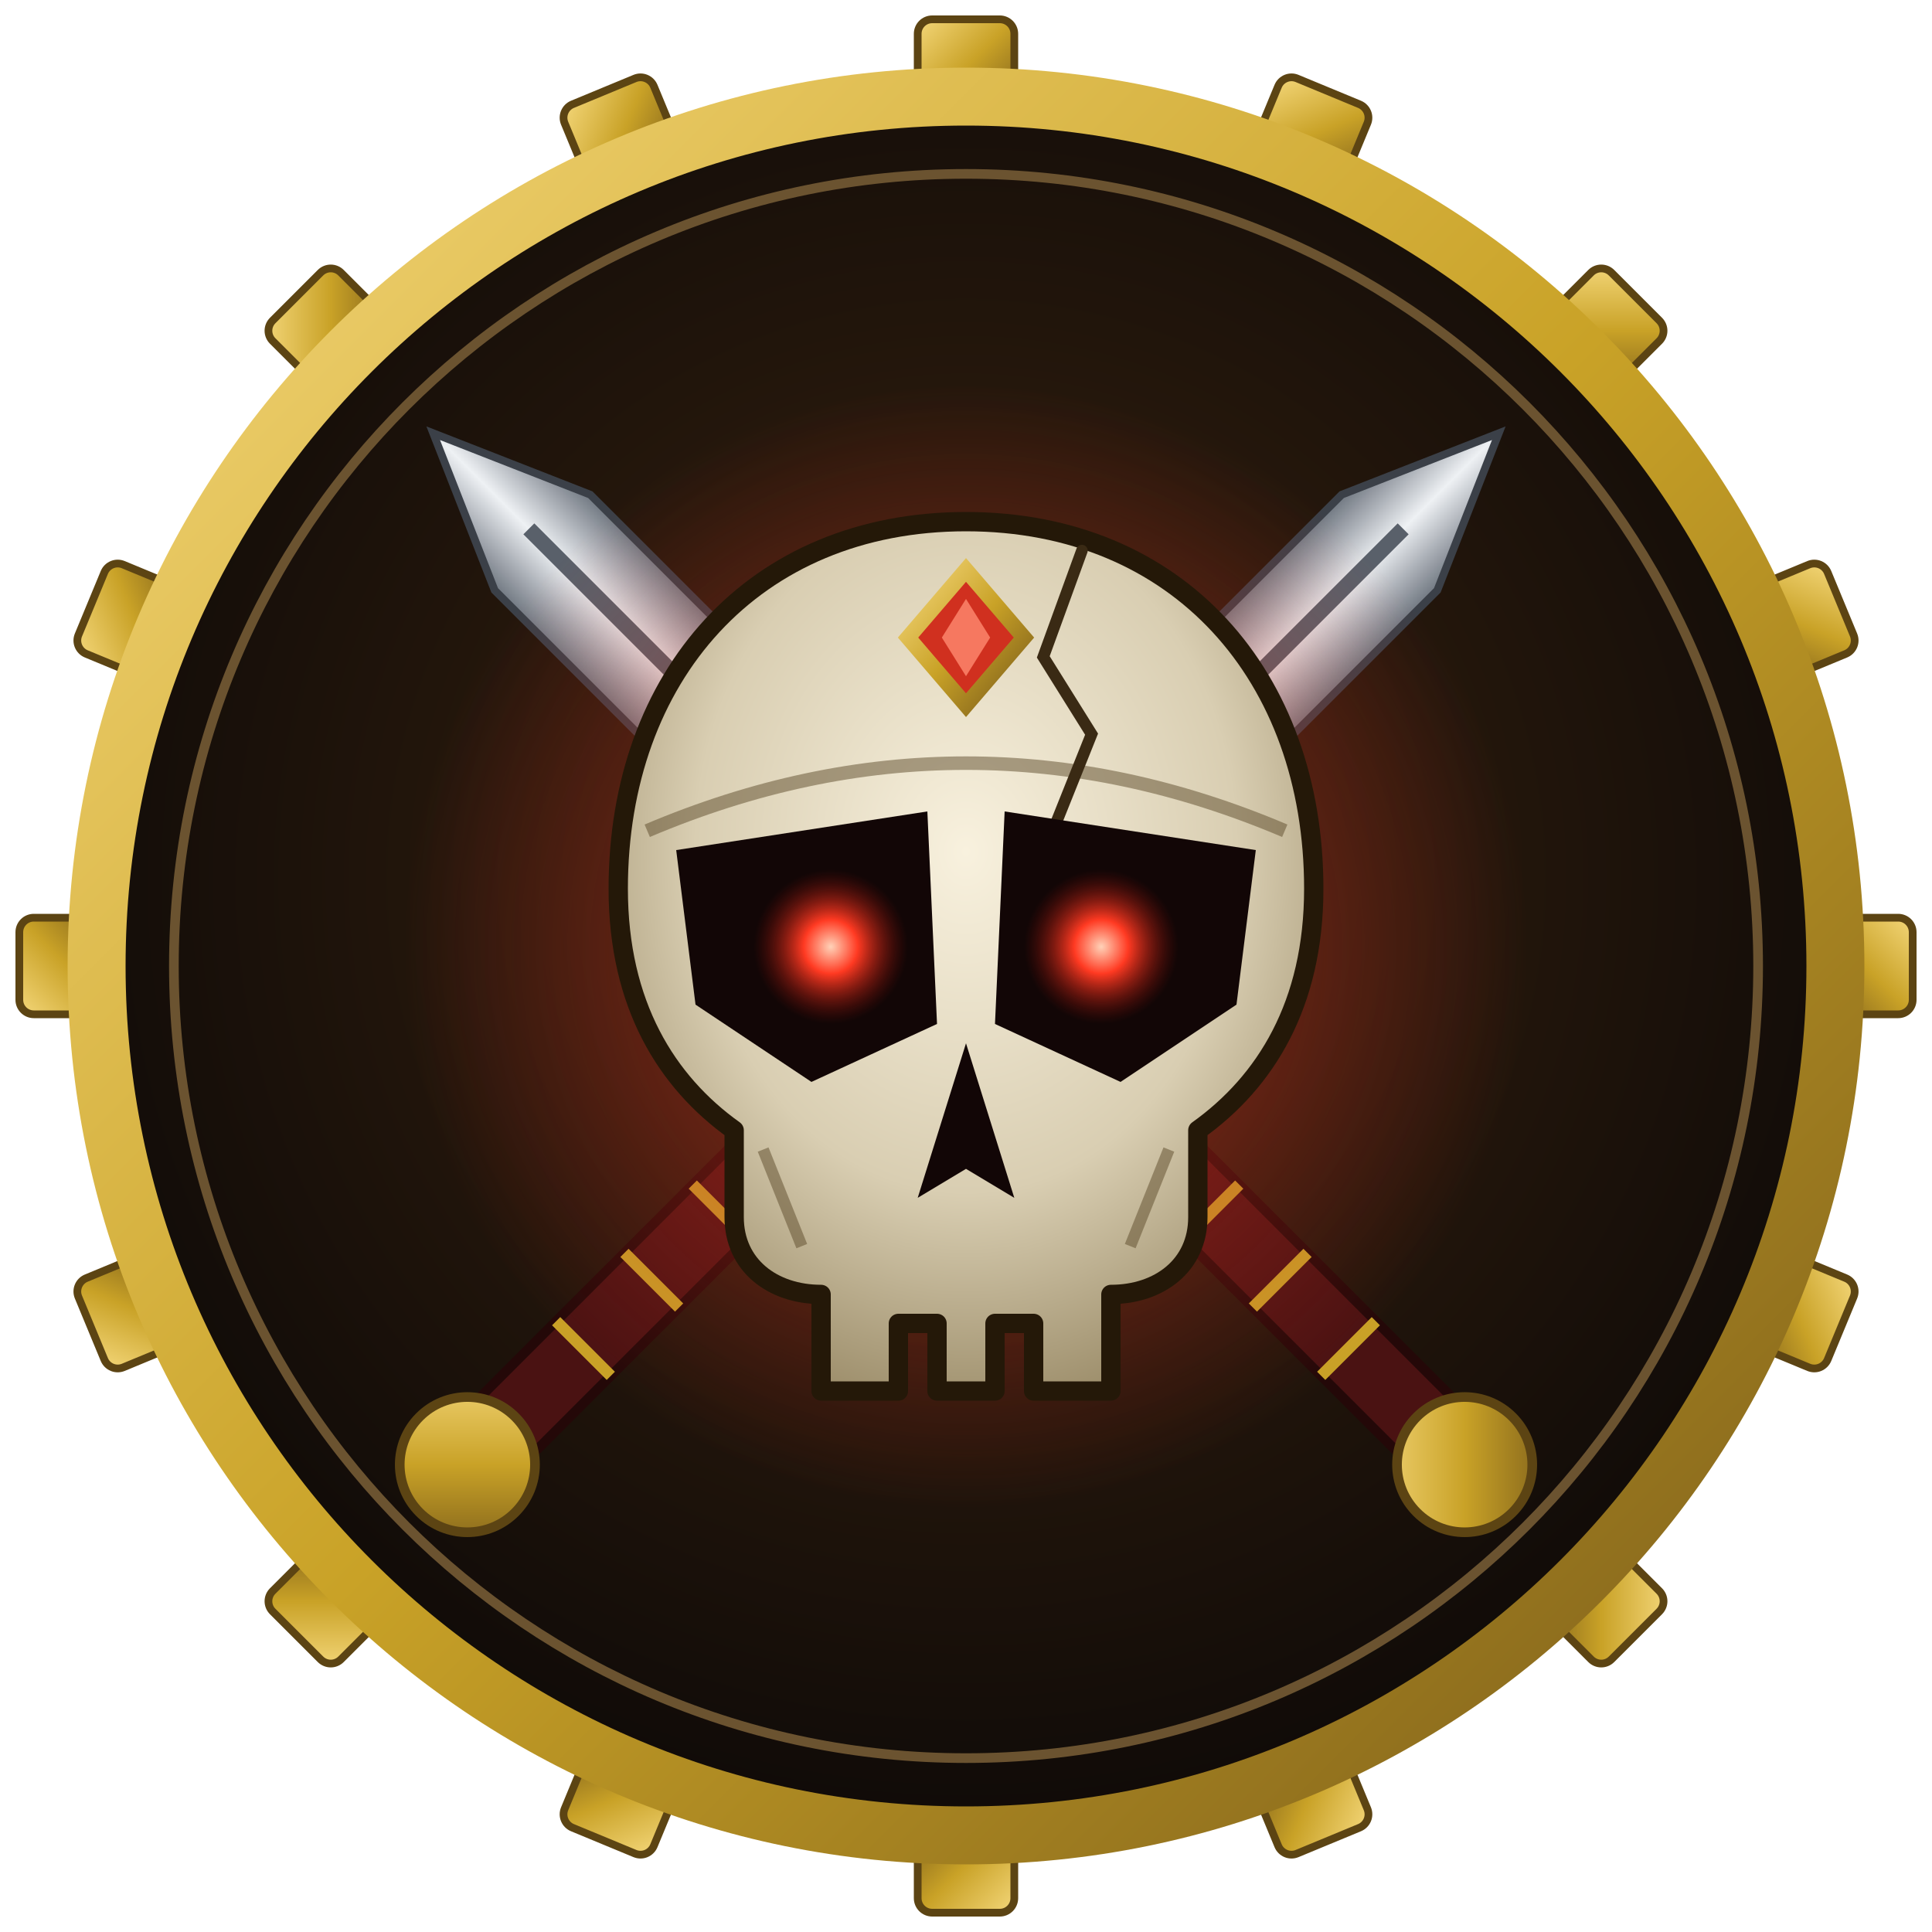
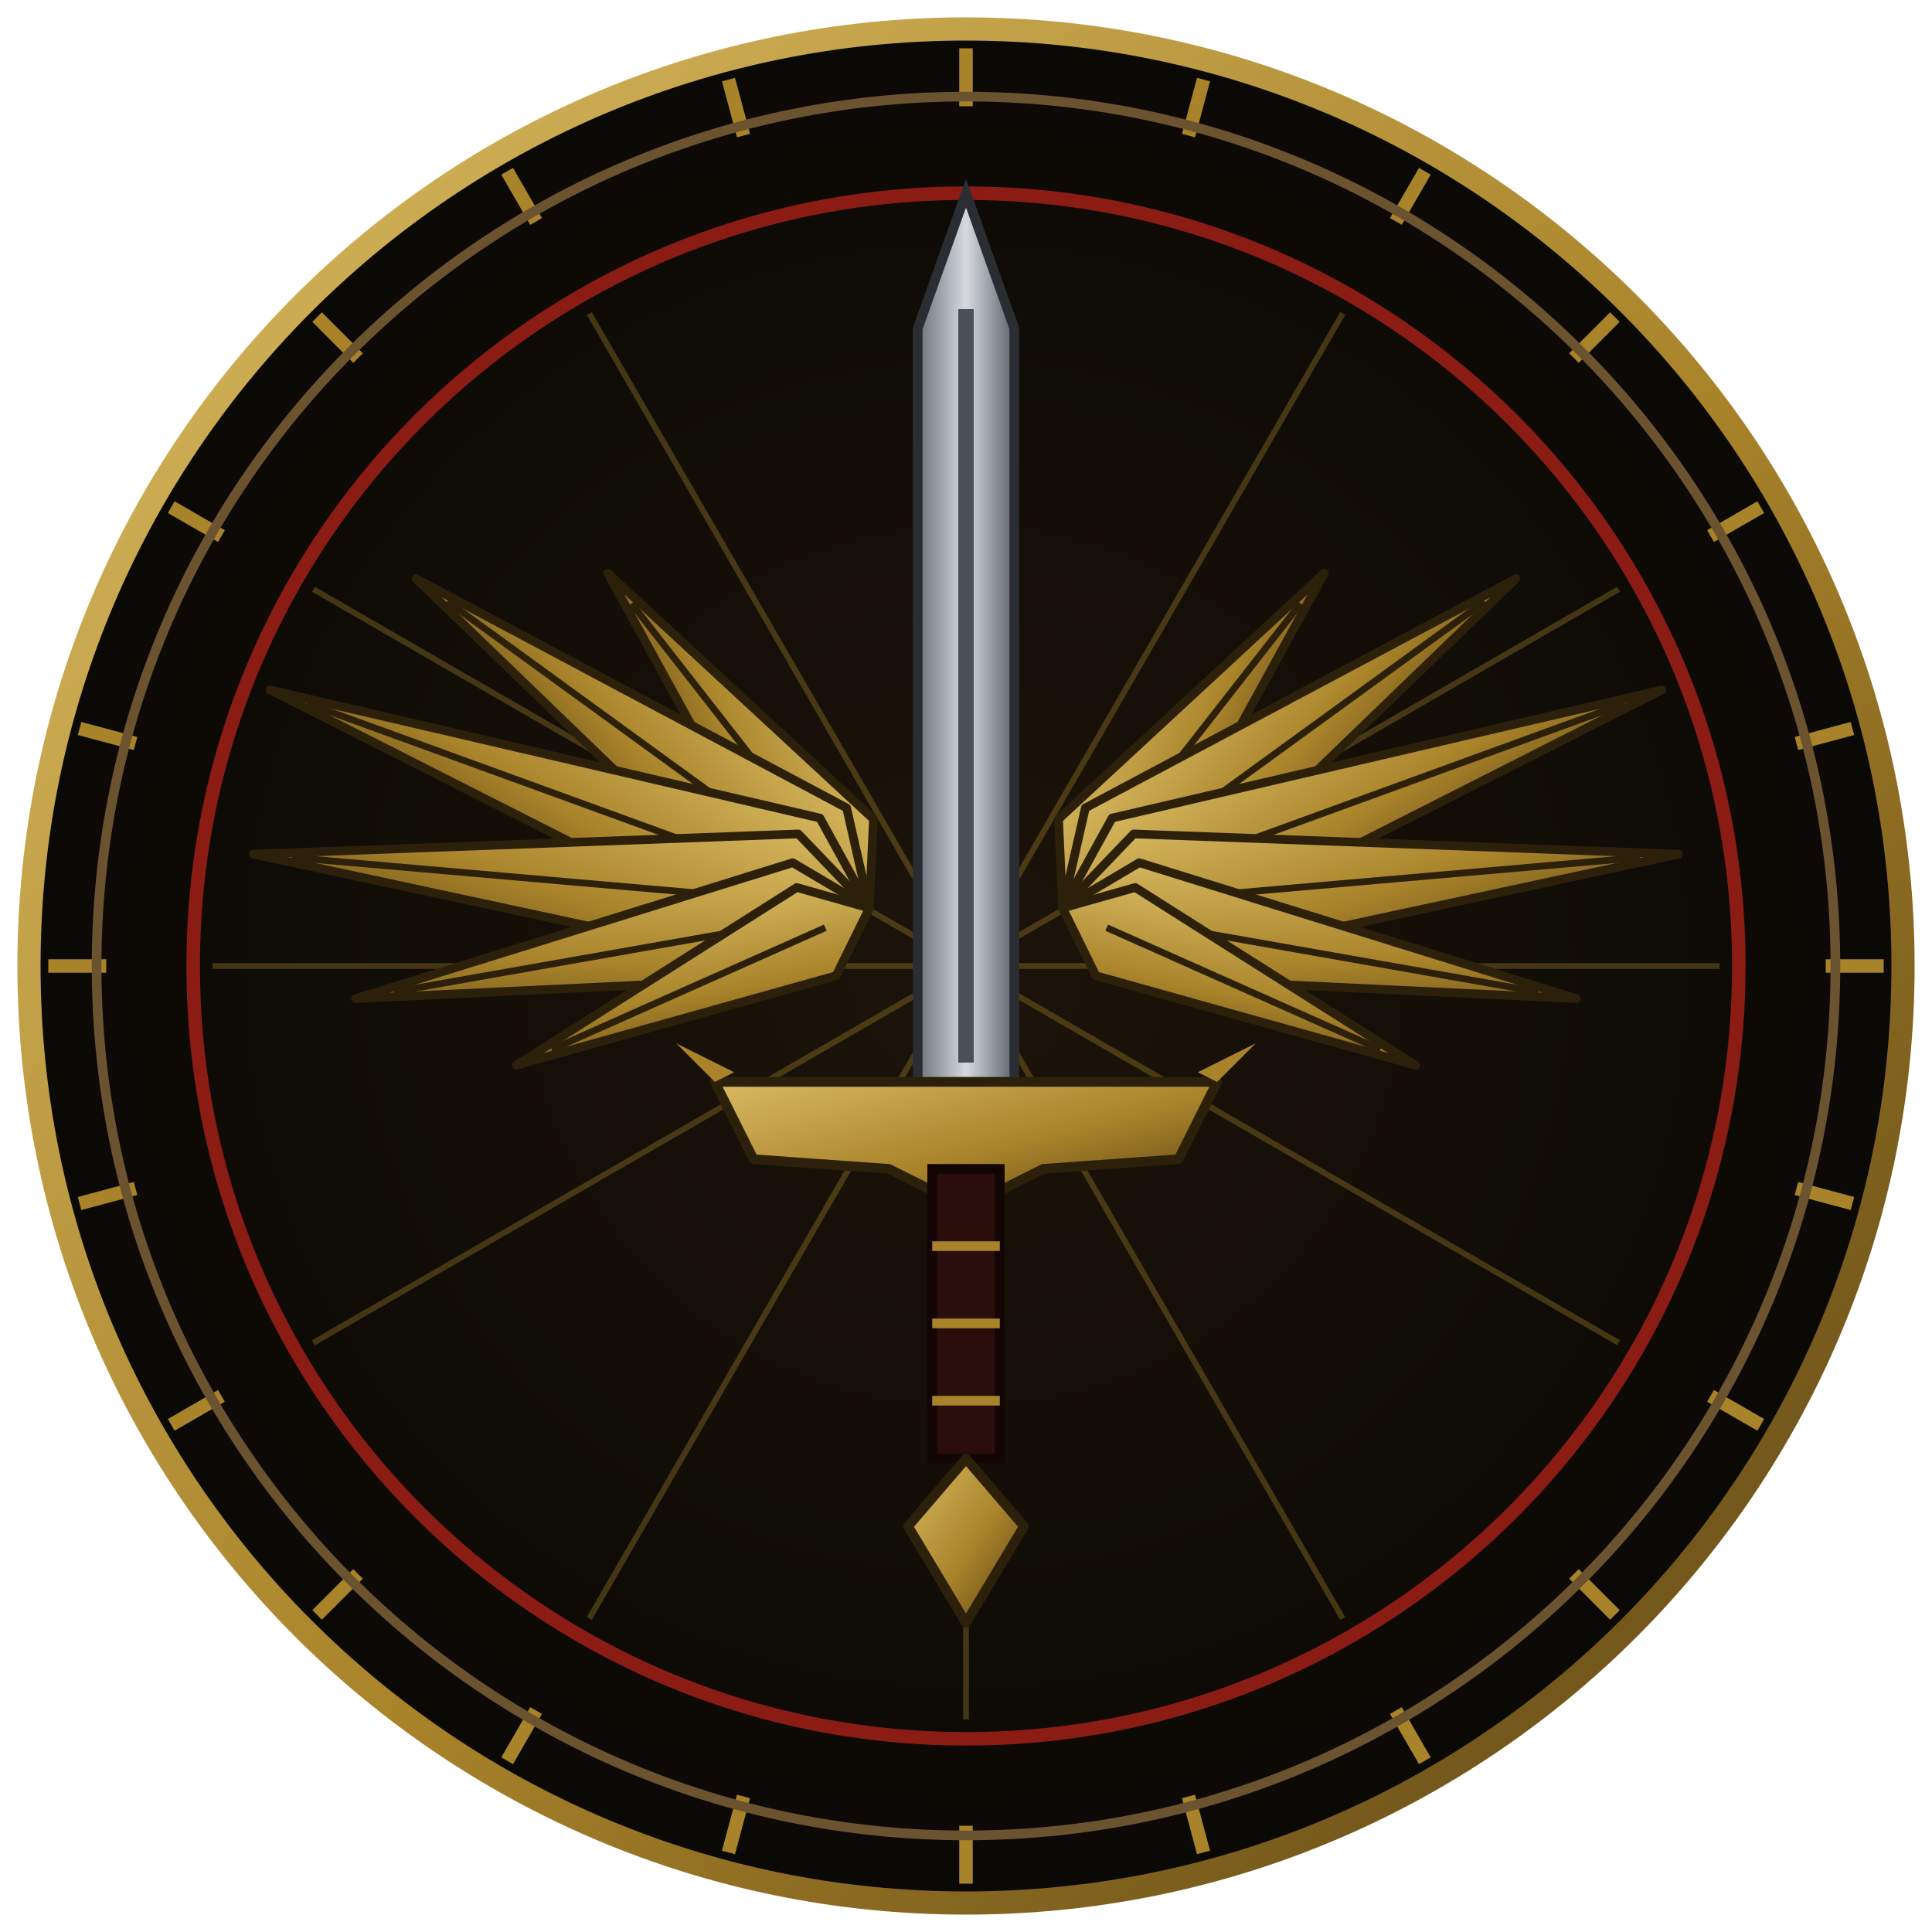
<svg xmlns="http://www.w3.org/2000/svg" width="200" height="200" viewBox="0 0 200 200" role="img" aria-labelledby="emblemTitle">
  <defs>
    <linearGradient id="gold" x1="0" y1="0" x2="1" y2="1">
-       <stop offset="0%" stop-color="#f4d77a" />
-       <stop offset="50%" stop-color="#c9a227" />
-       <stop offset="100%" stop-color="#7a5c1a" />
+       <stop offset="0%" stop-color="#d9bb62" />
+       <stop offset="55%" stop-color="#a8832a" />
+       <stop offset="100%" stop-color="#5a4214" />
    </linearGradient>
    <linearGradient id="steel" x1="0" y1="0" x2="1" y2="0">
-       <stop offset="0%" stop-color="#6f7680" />
-       <stop offset="50%" stop-color="#eef1f4" />
-       <stop offset="100%" stop-color="#6f7680" />
+       <stop offset="0%" stop-color="#6c727b" />
+       <stop offset="50%" stop-color="#d6dadf" />
+       <stop offset="100%" stop-color="#5d636c" />
    </linearGradient>
-     <radialGradient id="disc" cx="50%" cy="45%" r="60%">
-       <stop offset="0%" stop-color="#3b2410" />
-       <stop offset="100%" stop-color="#0b0807" />
+     <radialGradient id="disc" cx="50%" cy="50%" r="60%">
+       <stop offset="0%" stop-color="#1c1409" />
+       <stop offset="100%" stop-color="#070605" />
    </radialGradient>
-     <radialGradient id="aura" cx="50%" cy="50%" r="50%">
-       <stop offset="0%" stop-color="#d0301f" stop-opacity="0.75" />
-       <stop offset="100%" stop-color="#d0301f" stop-opacity="0" />
-     </radialGradient>
-     <radialGradient id="bone" cx="50%" cy="38%" r="65%">
-       <stop offset="0%" stop-color="#f8f1de" />
-       <stop offset="60%" stop-color="#d9ceb2" />
-       <stop offset="100%" stop-color="#9c8d6a" />
-     </radialGradient>
-     <radialGradient id="eye" cx="50%" cy="50%" r="50%">
-       <stop offset="0%" stop-color="#ffd2b8" />
-       <stop offset="35%" stop-color="#ff3a22" />
-       <stop offset="100%" stop-color="#7a0d08" stop-opacity="0" />
-     </radialGradient>
-     <g id="tooth">
-       <rect x="95" y="2" width="10" height="10" rx="1.5" fill="url(#gold)" stroke="#5c4413" stroke-width="0.8" />
+     <g id="ticks">
+       <line x1="100" y1="5" x2="100" y2="11" stroke="#a8832a" stroke-width="1.4" />
+       <line x1="100" y1="189" x2="100" y2="195" stroke="#a8832a" stroke-width="1.4" />
    </g>
-     <g id="sword">
-       <polygon points="100,22 107,38 107,118 93,118 93,38" fill="url(#steel)" stroke="#3b4048" stroke-width="0.8" />
-       <line x1="100" y1="36" x2="100" y2="116" stroke="#59606a" stroke-width="1.6" />
-       <path d="M76 118 L124 118 L120 127 L80 127 Z" fill="url(#gold)" stroke="#5c4413" stroke-width="1" />
-       <rect x="96" y="127" width="8" height="40" fill="#4a1212" stroke="#240808" stroke-width="1" />
-       <line x1="96" y1="136" x2="104" y2="136" stroke="#c9a227" stroke-width="1.2" />
-       <line x1="96" y1="146" x2="104" y2="146" stroke="#c9a227" stroke-width="1.2" />
-       <line x1="96" y1="156" x2="104" y2="156" stroke="#c9a227" stroke-width="1.2" />
-       <circle cx="100" cy="173" r="7" fill="url(#gold)" stroke="#5c4413" stroke-width="1" />
+     <g id="ray">
+       <line x1="100" y1="22" x2="100" y2="178" stroke="#a8832a" stroke-width="0.6" opacity="0.35" />
+     </g>
+     <g id="wing">
+       <g transform="rotate(-52)">
+         <path d="M0 0 L7 -6 L44 0 L7 6 Z" fill="url(#gold)" stroke="#2c200a" stroke-width="0.9" stroke-linejoin="round" />
+         <line x1="6" y1="0" x2="40" y2="0" stroke="#2c200a" stroke-width="0.7" />
+       </g>
+       <g transform="rotate(-36)">
+         <path d="M0 0 L8 -7 L58 0 L8 7 Z" fill="url(#gold)" stroke="#2c200a" stroke-width="0.9" stroke-linejoin="round" />
+         <line x1="6" y1="0" x2="54" y2="0" stroke="#2c200a" stroke-width="0.7" />
+       </g>
+       <g transform="rotate(-20)">
+         <path d="M0 0 L8 -7 L66 0 L8 7 Z" fill="url(#gold)" stroke="#2c200a" stroke-width="0.9" stroke-linejoin="round" />
+         <line x1="6" y1="0" x2="62" y2="0" stroke="#2c200a" stroke-width="0.7" />
+       </g>
+       <g transform="rotate(-5)">
+         <path d="M0 0 L8 -7 L64 0 L8 7 Z" fill="url(#gold)" stroke="#2c200a" stroke-width="0.9" stroke-linejoin="round" />
+         <line x1="6" y1="0" x2="60" y2="0" stroke="#2c200a" stroke-width="0.7" />
+       </g>
+       <g transform="rotate(10)">
+         <path d="M0 0 L7 -6 L54 0 L7 6 Z" fill="url(#gold)" stroke="#2c200a" stroke-width="0.9" stroke-linejoin="round" />
+         <line x1="6" y1="0" x2="50" y2="0" stroke="#2c200a" stroke-width="0.7" />
+       </g>
+       <g transform="rotate(24)">
+         <path d="M0 0 L6 -5 L40 0 L6 5 Z" fill="url(#gold)" stroke="#2c200a" stroke-width="0.9" stroke-linejoin="round" />
+         <line x1="5" y1="0" x2="36" y2="0" stroke="#2c200a" stroke-width="0.7" />
+       </g>
    </g>
  </defs>
-   <use href="#tooth" />
-   <use href="#tooth" transform="rotate(22.5 100 100)" />
-   <use href="#tooth" transform="rotate(45 100 100)" />
-   <use href="#tooth" transform="rotate(67.5 100 100)" />
-   <use href="#tooth" transform="rotate(90 100 100)" />
-   <use href="#tooth" transform="rotate(112.5 100 100)" />
-   <use href="#tooth" transform="rotate(135 100 100)" />
-   <use href="#tooth" transform="rotate(157.5 100 100)" />
-   <use href="#tooth" transform="rotate(180 100 100)" />
-   <use href="#tooth" transform="rotate(202.5 100 100)" />
-   <use href="#tooth" transform="rotate(225 100 100)" />
-   <use href="#tooth" transform="rotate(247.5 100 100)" />
-   <use href="#tooth" transform="rotate(270 100 100)" />
-   <use href="#tooth" transform="rotate(292.5 100 100)" />
-   <use href="#tooth" transform="rotate(315 100 100)" />
-   <use href="#tooth" transform="rotate(337.5 100 100)" />
-   <circle cx="100" cy="100" r="90" fill="url(#disc)" stroke="url(#gold)" stroke-width="6" />
-   <circle cx="100" cy="100" r="82" fill="none" stroke="#6b5330" stroke-width="1" />
-   <use href="#sword" transform="rotate(45 100 100)" />
-   <use href="#sword" transform="rotate(-45 100 100)" />
-   <circle cx="100" cy="98" r="58" fill="url(#aura)" />
-   <path d="M100 54 C78 54 64 70 64 92 C64 104 69 112 76 117 L76 126 C76 131 80 134 85 134 L85 144 L93 144 L93 137 L97 137 L97 144 L103 144 L103 137 L107 137 L107 144 L115 144 L115 134 C120 134 124 131 124 126 L124 117 C131 112 136 104 136 92 C136 70 122 54 100 54 Z" fill="url(#bone)" stroke="#241808" stroke-width="2" stroke-linejoin="round" />
-   <path d="M67 86 Q100 72 133 86" fill="none" stroke="#5c4a2a" stroke-width="1.4" opacity="0.5" />
-   <path d="M112 57 L108 68 L113 76 L109 86" fill="none" stroke="#3a2a14" stroke-width="1.2" stroke-linecap="round" />
-   <path d="M79 119 L83 129" fill="none" stroke="#5c4a2a" stroke-width="1.2" opacity="0.5" />
-   <path d="M121 119 L117 129" fill="none" stroke="#5c4a2a" stroke-width="1.2" opacity="0.5" />
-   <path d="M70 88 L96 84 L97 106 L84 112 L72 104 Z" fill="#120606" />
-   <path d="M130 88 L104 84 L103 106 L116 112 L128 104 Z" fill="#120606" />
-   <circle cx="86" cy="98" r="8" fill="url(#eye)" />
-   <circle cx="114" cy="98" r="8" fill="url(#eye)" />
-   <path d="M100 108 L95 124 L100 121 L105 124 Z" fill="#120606" />
-   <polygon points="100,59 106,66 100,73 94,66" fill="#d0301f" stroke="url(#gold)" stroke-width="1.6" />
-   <polygon points="100,62 102.5,66 100,70 97.5,66" fill="#ff8a70" opacity="0.8" />
+   <circle cx="100" cy="100" r="97" fill="url(#disc)" />
+   <use href="#ticks" />
+   <use href="#ticks" transform="rotate(15 100 100)" />
+   <use href="#ticks" transform="rotate(30 100 100)" />
+   <use href="#ticks" transform="rotate(45 100 100)" />
+   <use href="#ticks" transform="rotate(60 100 100)" />
+   <use href="#ticks" transform="rotate(75 100 100)" />
+   <use href="#ticks" transform="rotate(90 100 100)" />
+   <use href="#ticks" transform="rotate(105 100 100)" />
+   <use href="#ticks" transform="rotate(120 100 100)" />
+   <use href="#ticks" transform="rotate(135 100 100)" />
+   <use href="#ticks" transform="rotate(150 100 100)" />
+   <use href="#ticks" transform="rotate(165 100 100)" />
+   <circle cx="100" cy="100" r="97" fill="none" stroke="url(#gold)" stroke-width="2.4" />
+   <circle cx="100" cy="100" r="90" fill="none" stroke="#6b5330" stroke-width="1" />
+   <circle cx="100" cy="100" r="80" fill="none" stroke="#8a1c14" stroke-width="1.4" />
+   <use href="#ray" />
+   <use href="#ray" transform="rotate(30 100 100)" />
+   <use href="#ray" transform="rotate(60 100 100)" />
+   <use href="#ray" transform="rotate(90 100 100)" />
+   <use href="#ray" transform="rotate(120 100 100)" />
+   <use href="#ray" transform="rotate(150 100 100)" />
+   <use href="#wing" transform="translate(110 94)" />
+   <use href="#wing" transform="translate(90 94) scale(-1 1)" />
+   <polygon points="100,20 105,34 105,112 95,112 95,34" fill="url(#steel)" stroke="#2a2d32" stroke-width="1" />
+   <line x1="100" y1="32" x2="100" y2="110" stroke="#4a5058" stroke-width="1.6" />
+   <path d="M74 112 L126 112 L122 120 L108 121 L100 125 L92 121 L78 120 Z" fill="url(#gold)" stroke="#2c200a" stroke-width="1" stroke-linejoin="round" />
+   <path d="M74 112 L70 108 L76 111 Z M126 112 L130 108 L124 111 Z" fill="#a8832a" />
+   <rect x="96.5" y="121" width="7" height="30" fill="#2a0e0b" stroke="#120504" stroke-width="1" />
+   <line x1="96.5" y1="129" x2="103.5" y2="129" stroke="#a8832a" stroke-width="1" />
+   <line x1="96.5" y1="137" x2="103.5" y2="137" stroke="#a8832a" stroke-width="1" />
+   <line x1="96.5" y1="145" x2="103.5" y2="145" stroke="#a8832a" stroke-width="1" />
+   <polygon points="100,151 106,158 100,168 94,158" fill="url(#gold)" stroke="#2c200a" stroke-width="1" stroke-linejoin="round" />
</svg>
